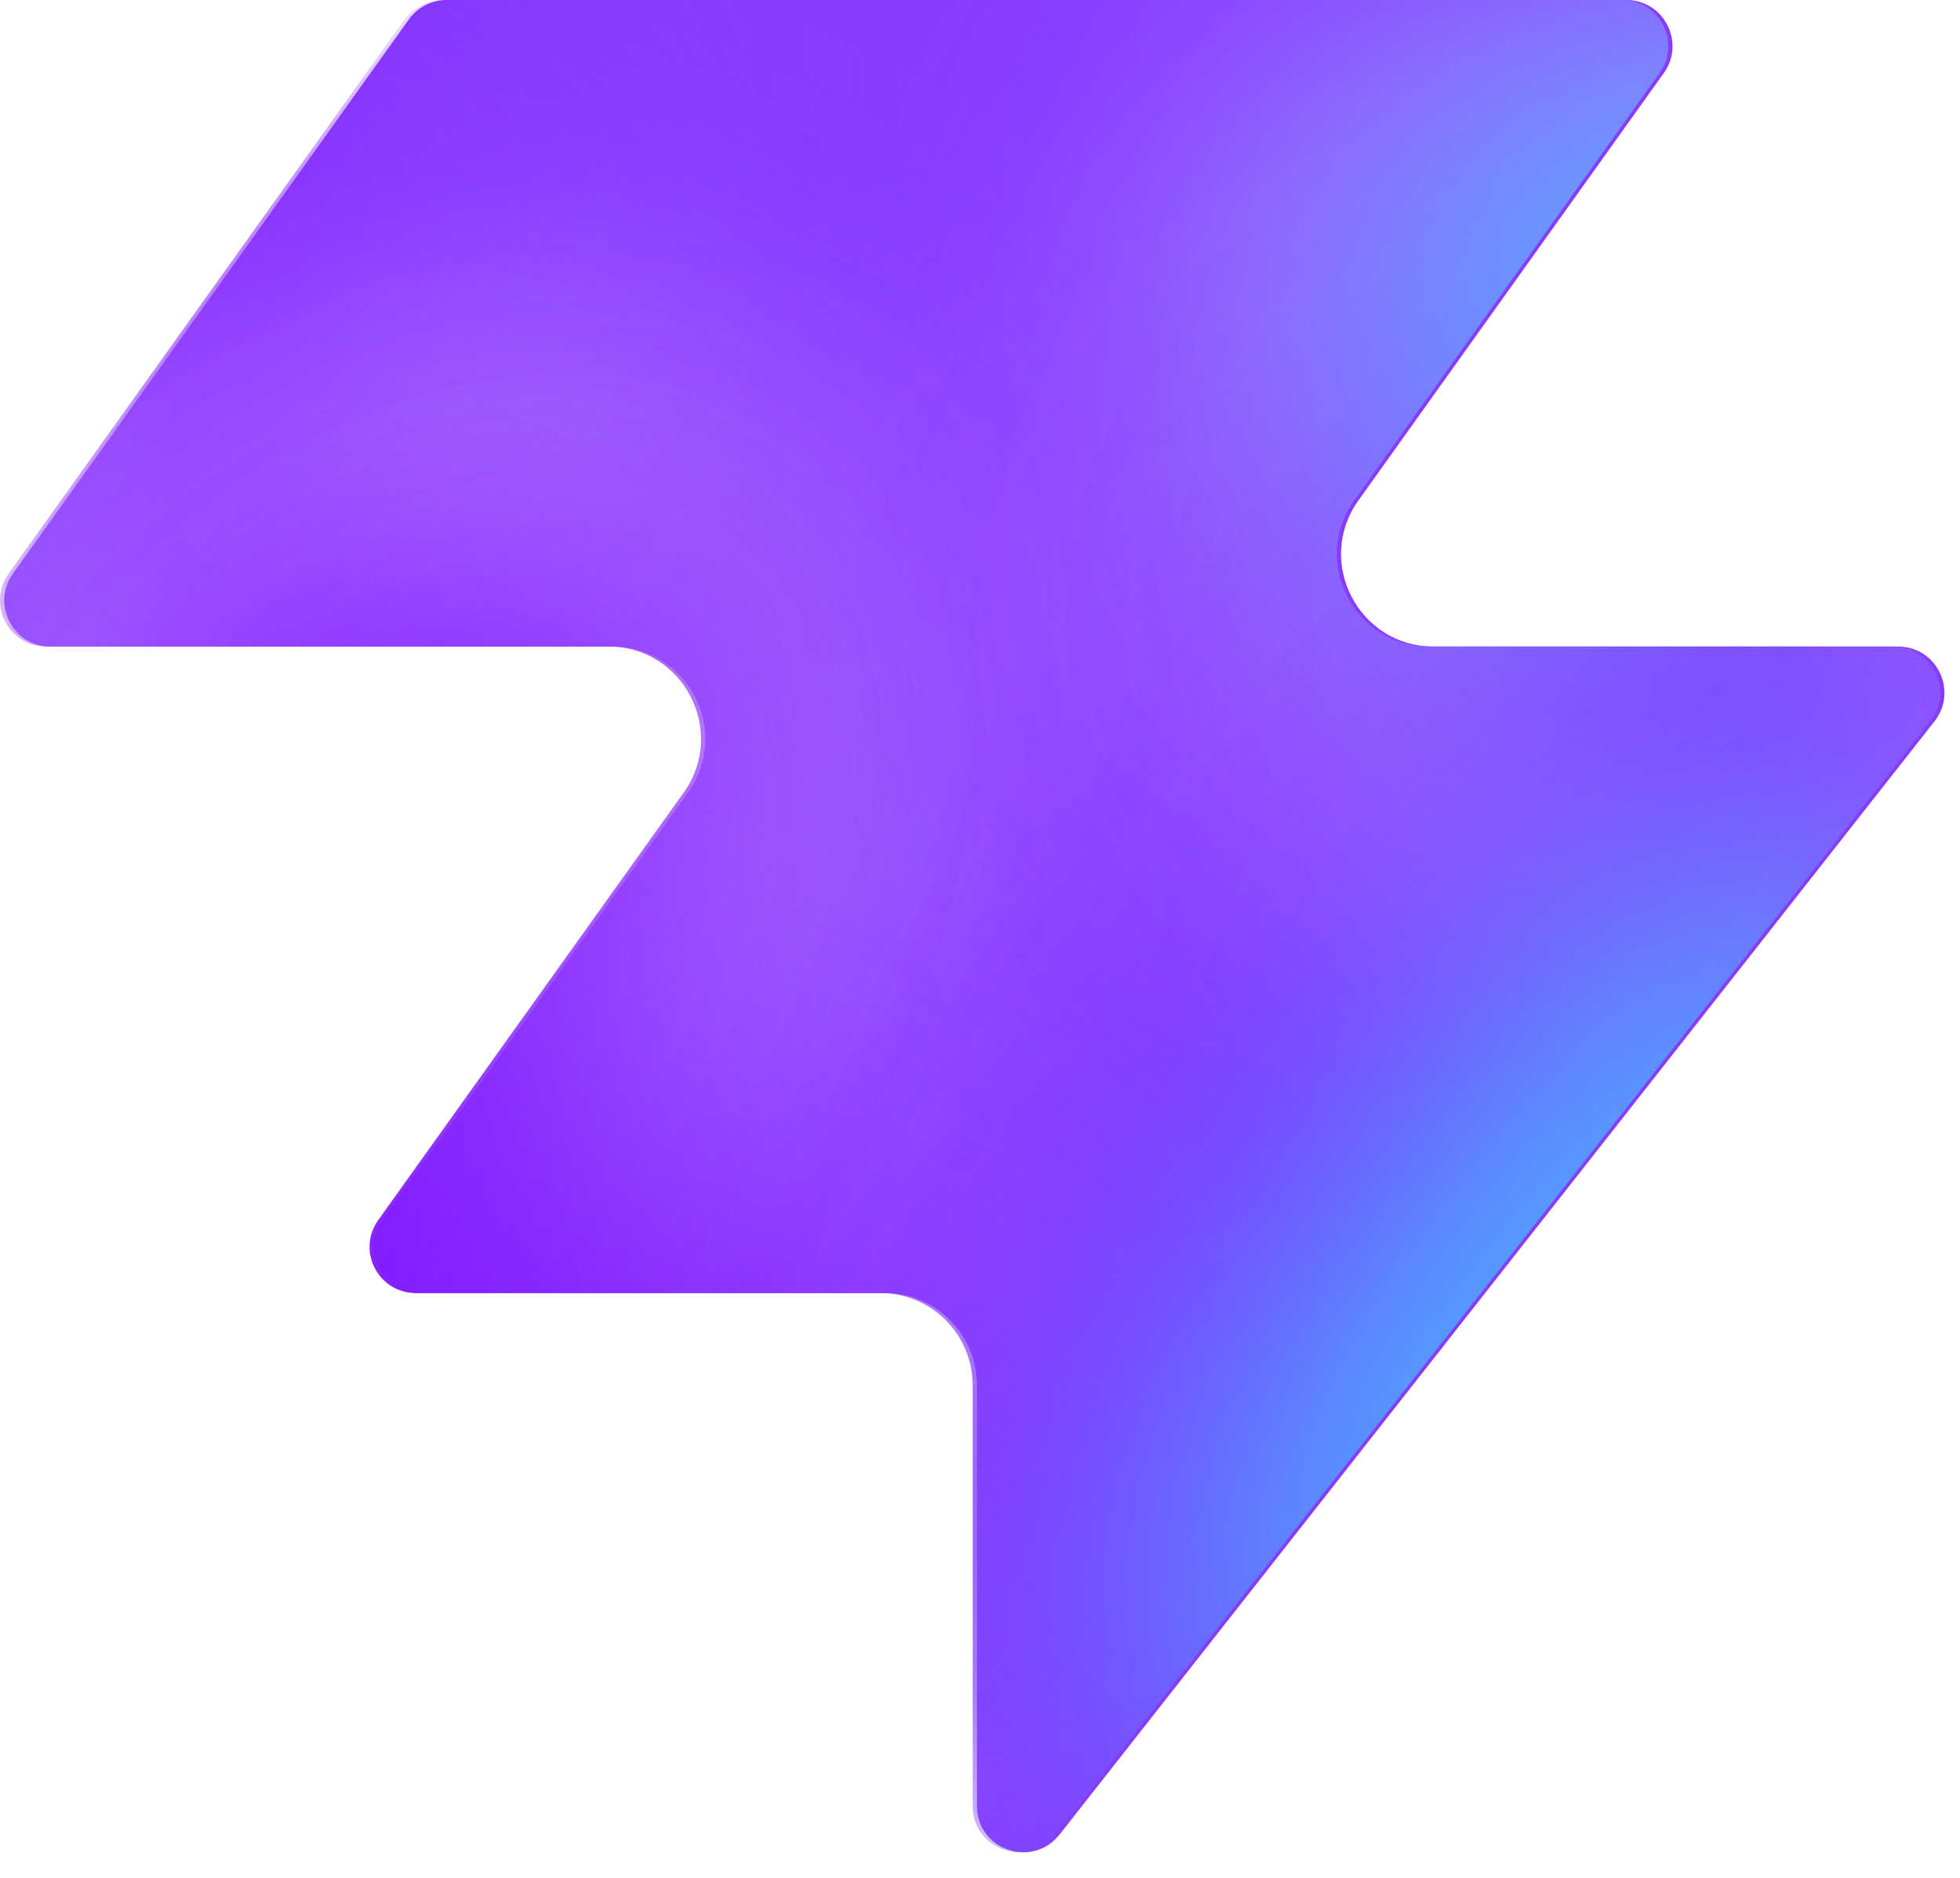
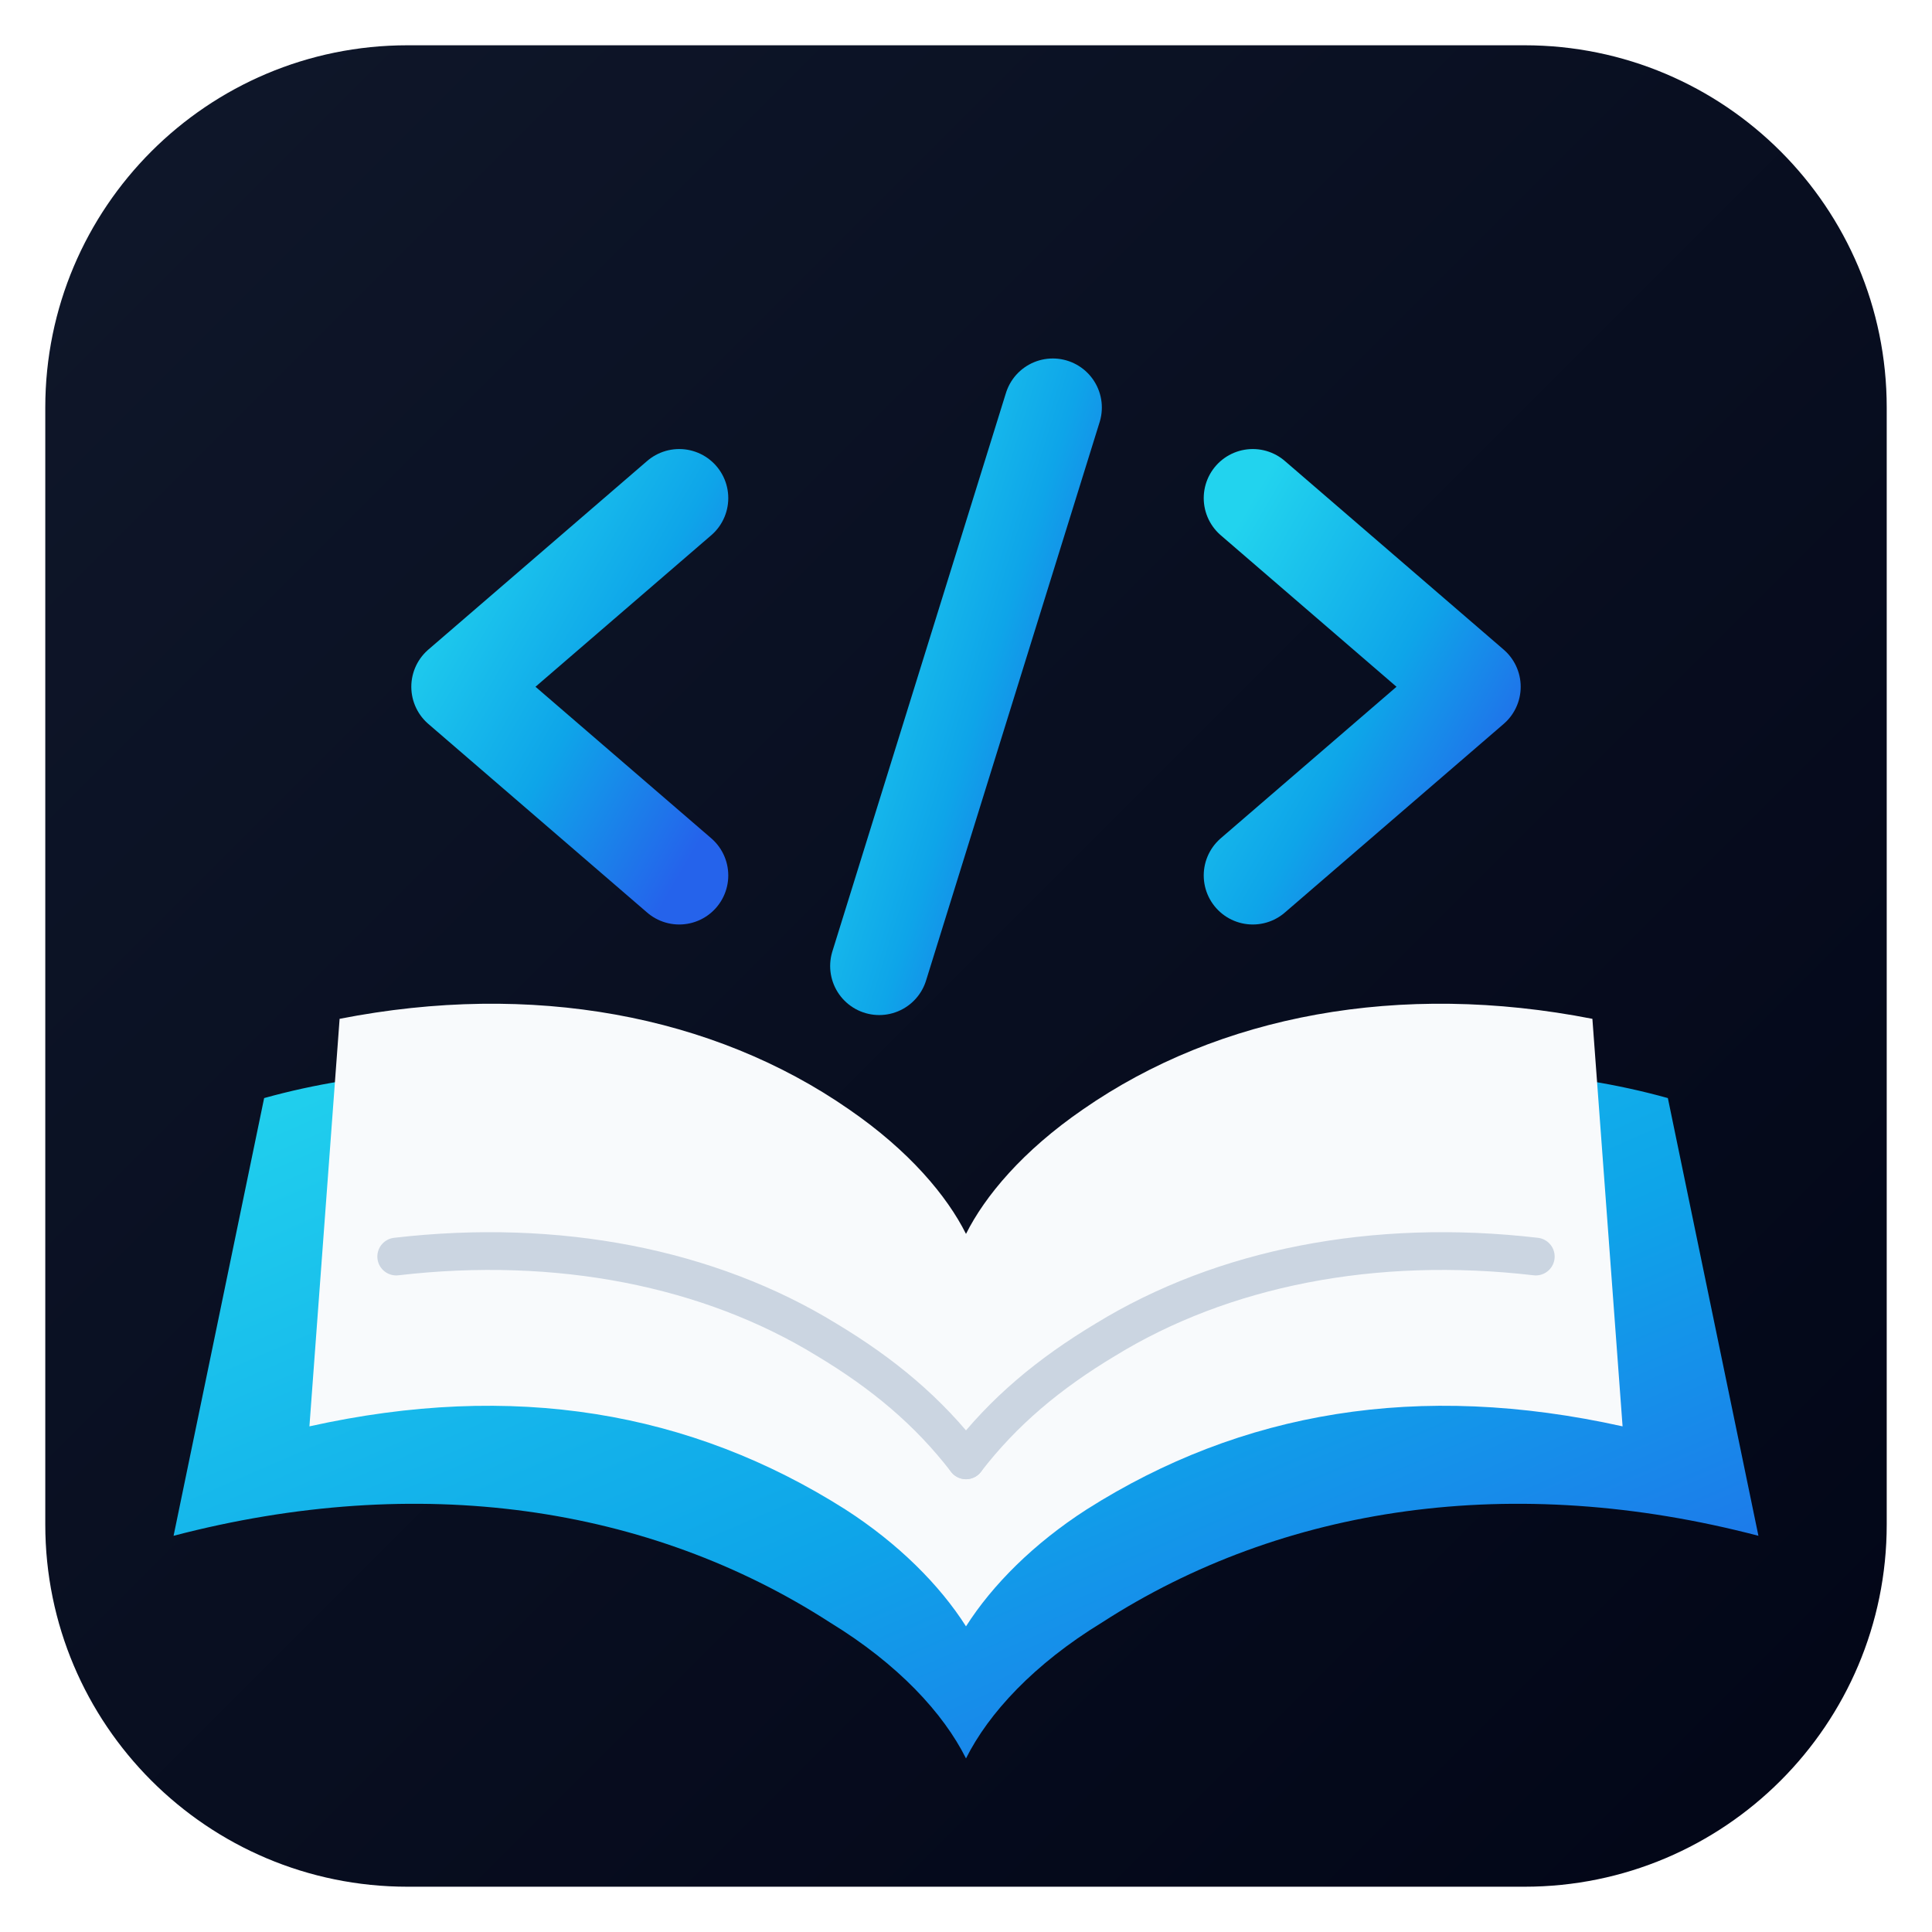
- <svg xmlns="http://www.w3.org/2000/svg" width="48" height="46" fill="none" viewBox="0 0 48 46">
-   <path fill="#863bff" d="M25.946 44.938c-.664.845-2.021.375-2.021-.698V33.937a2.26 2.26 0 0 0-2.262-2.262H10.287c-.92 0-1.456-1.04-.92-1.788l7.48-10.471c1.07-1.497 0-3.578-1.842-3.578H1.237c-.92 0-1.456-1.04-.92-1.788L10.013.474c.214-.297.556-.474.92-.474h28.894c.92 0 1.456 1.04.92 1.788l-7.48 10.471c-1.07 1.498 0 3.579 1.842 3.579h11.377c.943 0 1.473 1.088.89 1.83L25.947 44.94z" style="fill:#863bff;fill:color(display-p3 .525 .23 1);fill-opacity:1" />
-   <mask id="a" width="48" height="46" x="0" y="0" maskUnits="userSpaceOnUse" style="mask-type:alpha">
-     <path fill="#000" d="M25.842 44.938c-.664.844-2.021.375-2.021-.698V33.937a2.26 2.26 0 0 0-2.262-2.262H10.183c-.92 0-1.456-1.04-.92-1.788l7.48-10.471c1.07-1.498 0-3.579-1.842-3.579H1.133c-.92 0-1.456-1.04-.92-1.787L9.91.473c.214-.297.556-.474.92-.474h28.894c.92 0 1.456 1.04.92 1.788l-7.48 10.471c-1.07 1.498 0 3.578 1.842 3.578h11.377c.943 0 1.473 1.088.89 1.832L25.843 44.94z" style="fill:#000;fill-opacity:1" />
-   </mask>
-   <g mask="url(#a)">
-     <g filter="url(#b)">
-       <ellipse cx="5.508" cy="14.704" fill="#ede6ff" rx="5.508" ry="14.704" style="fill:#ede6ff;fill:color(display-p3 .927 .903 1);fill-opacity:1" transform="matrix(.00324 1 1 -.00324 -4.47 31.516)" />
-     </g>
-     <g filter="url(#c)">
-       <ellipse cx="10.399" cy="29.851" fill="#ede6ff" rx="10.399" ry="29.851" style="fill:#ede6ff;fill:color(display-p3 .927 .903 1);fill-opacity:1" transform="matrix(.00324 1 1 -.00324 -39.328 7.883)" />
-     </g>
-     <g filter="url(#d)">
-       <ellipse cx="5.508" cy="30.487" fill="#7e14ff" rx="5.508" ry="30.487" style="fill:#7e14ff;fill:color(display-p3 .492 .077 1);fill-opacity:1" transform="rotate(89.814 -25.913 -14.639)scale(1 -1)" />
-     </g>
-     <g filter="url(#e)">
-       <ellipse cx="5.508" cy="30.599" fill="#7e14ff" rx="5.508" ry="30.599" style="fill:#7e14ff;fill:color(display-p3 .492 .077 1);fill-opacity:1" transform="rotate(89.814 -32.644 -3.334)scale(1 -1)" />
-     </g>
-     <g filter="url(#f)">
-       <ellipse cx="5.508" cy="30.599" fill="#7e14ff" rx="5.508" ry="30.599" style="fill:#7e14ff;fill:color(display-p3 .492 .077 1);fill-opacity:1" transform="matrix(.00324 1 1 -.00324 -34.34 30.47)" />
-     </g>
-     <g filter="url(#g)">
-       <ellipse cx="14.072" cy="22.078" fill="#ede6ff" rx="14.072" ry="22.078" style="fill:#ede6ff;fill:color(display-p3 .927 .903 1);fill-opacity:1" transform="rotate(93.35 24.506 48.493)scale(-1 1)" />
-     </g>
-     <g filter="url(#h)">
-       <ellipse cx="3.47" cy="21.501" fill="#7e14ff" rx="3.47" ry="21.501" style="fill:#7e14ff;fill:color(display-p3 .492 .077 1);fill-opacity:1" transform="rotate(89.009 28.708 47.59)scale(-1 1)" />
-     </g>
-     <g filter="url(#i)">
-       <ellipse cx="3.47" cy="21.501" fill="#7e14ff" rx="3.47" ry="21.501" style="fill:#7e14ff;fill:color(display-p3 .492 .077 1);fill-opacity:1" transform="rotate(89.009 28.708 47.59)scale(-1 1)" />
-     </g>
-     <g filter="url(#j)">
-       <ellipse cx=".387" cy="8.972" fill="#7e14ff" rx="4.407" ry="29.108" style="fill:#7e14ff;fill:color(display-p3 .492 .077 1);fill-opacity:1" transform="rotate(39.51 .387 8.972)" />
-     </g>
-     <g filter="url(#k)">
-       <ellipse cx="47.523" cy="-6.092" fill="#7e14ff" rx="4.407" ry="29.108" style="fill:#7e14ff;fill:color(display-p3 .492 .077 1);fill-opacity:1" transform="rotate(37.892 47.523 -6.092)" />
-     </g>
-     <g filter="url(#l)">
-       <ellipse cx="41.412" cy="6.333" fill="#47bfff" rx="5.971" ry="9.665" style="fill:#47bfff;fill:color(display-p3 .28 .748 1);fill-opacity:1" transform="rotate(37.892 41.412 6.333)" />
-     </g>
-     <g filter="url(#m)">
-       <ellipse cx="-1.879" cy="38.332" fill="#7e14ff" rx="4.407" ry="29.108" style="fill:#7e14ff;fill:color(display-p3 .492 .077 1);fill-opacity:1" transform="rotate(37.892 -1.88 38.332)" />
-     </g>
-     <g filter="url(#n)">
-       <ellipse cx="-1.879" cy="38.332" fill="#7e14ff" rx="4.407" ry="29.108" style="fill:#7e14ff;fill:color(display-p3 .492 .077 1);fill-opacity:1" transform="rotate(37.892 -1.88 38.332)" />
-     </g>
-     <g filter="url(#o)">
-       <ellipse cx="35.651" cy="29.907" fill="#7e14ff" rx="4.407" ry="29.108" style="fill:#7e14ff;fill:color(display-p3 .492 .077 1);fill-opacity:1" transform="rotate(37.892 35.651 29.907)" />
-     </g>
-     <g filter="url(#p)">
-       <ellipse cx="38.418" cy="32.4" fill="#47bfff" rx="5.971" ry="15.297" style="fill:#47bfff;fill:color(display-p3 .28 .748 1);fill-opacity:1" transform="rotate(37.892 38.418 32.4)" />
-     </g>
+ <svg xmlns="http://www.w3.org/2000/svg" viewBox="0 0 512 512" role="img" aria-labelledby="title desc">
+   <defs>
+     <linearGradient id="bg" x1="0" y1="0" x2="1" y2="1">
+       <stop offset="0%" stop-color="#0f172a" />
+       <stop offset="100%" stop-color="#020617" />
+     </linearGradient>
+     <linearGradient id="blue" x1="0" y1="0" x2="1" y2="1">
+       <stop offset="0%" stop-color="#22d3ee" />
+       <stop offset="55%" stop-color="#0ea5e9" />
+       <stop offset="100%" stop-color="#2563eb" />
+     </linearGradient>
+   </defs>
+   <rect x="12" y="12" width="488" height="488" rx="96" fill="url(#bg)" />
+   <g fill="none" stroke="url(#blue)" stroke-width="26" stroke-linecap="round" stroke-linejoin="round">
+     <path d="M180 132l-58 50 58 50" />
+     <path d="M332 132l58 50-58 50" />
+     <path d="M279 108l-46 148" />
  </g>
-   <defs>
-     <filter id="b" width="60.045" height="41.654" x="-19.77" y="16.149" color-interpolation-filters="sRGB" filterUnits="userSpaceOnUse">
-       <feFlood flood-opacity="0" result="BackgroundImageFix" />
-       <feBlend in="SourceGraphic" in2="BackgroundImageFix" result="shape" />
-       <feGaussianBlur result="effect1_foregroundBlur_2002_17158" stdDeviation="7.659" />
-     </filter>
-     <filter id="c" width="90.34" height="51.437" x="-54.613" y="-7.533" color-interpolation-filters="sRGB" filterUnits="userSpaceOnUse">
-       <feFlood flood-opacity="0" result="BackgroundImageFix" />
-       <feBlend in="SourceGraphic" in2="BackgroundImageFix" result="shape" />
-       <feGaussianBlur result="effect1_foregroundBlur_2002_17158" stdDeviation="7.659" />
-     </filter>
-     <filter id="d" width="79.355" height="29.4" x="-49.64" y="2.03" color-interpolation-filters="sRGB" filterUnits="userSpaceOnUse">
-       <feFlood flood-opacity="0" result="BackgroundImageFix" />
-       <feBlend in="SourceGraphic" in2="BackgroundImageFix" result="shape" />
-       <feGaussianBlur result="effect1_foregroundBlur_2002_17158" stdDeviation="4.596" />
-     </filter>
-     <filter id="e" width="79.579" height="29.4" x="-45.045" y="20.029" color-interpolation-filters="sRGB" filterUnits="userSpaceOnUse">
-       <feFlood flood-opacity="0" result="BackgroundImageFix" />
-       <feBlend in="SourceGraphic" in2="BackgroundImageFix" result="shape" />
-       <feGaussianBlur result="effect1_foregroundBlur_2002_17158" stdDeviation="4.596" />
-     </filter>
-     <filter id="f" width="79.579" height="29.4" x="-43.513" y="21.178" color-interpolation-filters="sRGB" filterUnits="userSpaceOnUse">
-       <feFlood flood-opacity="0" result="BackgroundImageFix" />
-       <feBlend in="SourceGraphic" in2="BackgroundImageFix" result="shape" />
-       <feGaussianBlur result="effect1_foregroundBlur_2002_17158" stdDeviation="4.596" />
-     </filter>
-     <filter id="g" width="74.749" height="58.852" x="15.756" y="-17.901" color-interpolation-filters="sRGB" filterUnits="userSpaceOnUse">
-       <feFlood flood-opacity="0" result="BackgroundImageFix" />
-       <feBlend in="SourceGraphic" in2="BackgroundImageFix" result="shape" />
-       <feGaussianBlur result="effect1_foregroundBlur_2002_17158" stdDeviation="7.659" />
-     </filter>
-     <filter id="h" width="61.377" height="25.362" x="23.548" y="2.284" color-interpolation-filters="sRGB" filterUnits="userSpaceOnUse">
-       <feFlood flood-opacity="0" result="BackgroundImageFix" />
-       <feBlend in="SourceGraphic" in2="BackgroundImageFix" result="shape" />
-       <feGaussianBlur result="effect1_foregroundBlur_2002_17158" stdDeviation="4.596" />
-     </filter>
-     <filter id="i" width="61.377" height="25.362" x="23.548" y="2.284" color-interpolation-filters="sRGB" filterUnits="userSpaceOnUse">
-       <feFlood flood-opacity="0" result="BackgroundImageFix" />
-       <feBlend in="SourceGraphic" in2="BackgroundImageFix" result="shape" />
-       <feGaussianBlur result="effect1_foregroundBlur_2002_17158" stdDeviation="4.596" />
-     </filter>
-     <filter id="j" width="56.045" height="63.649" x="-27.636" y="-22.853" color-interpolation-filters="sRGB" filterUnits="userSpaceOnUse">
-       <feFlood flood-opacity="0" result="BackgroundImageFix" />
-       <feBlend in="SourceGraphic" in2="BackgroundImageFix" result="shape" />
-       <feGaussianBlur result="effect1_foregroundBlur_2002_17158" stdDeviation="4.596" />
-     </filter>
-     <filter id="k" width="54.814" height="64.646" x="20.116" y="-38.415" color-interpolation-filters="sRGB" filterUnits="userSpaceOnUse">
-       <feFlood flood-opacity="0" result="BackgroundImageFix" />
-       <feBlend in="SourceGraphic" in2="BackgroundImageFix" result="shape" />
-       <feGaussianBlur result="effect1_foregroundBlur_2002_17158" stdDeviation="4.596" />
-     </filter>
-     <filter id="l" width="33.541" height="35.313" x="24.641" y="-11.323" color-interpolation-filters="sRGB" filterUnits="userSpaceOnUse">
-       <feFlood flood-opacity="0" result="BackgroundImageFix" />
-       <feBlend in="SourceGraphic" in2="BackgroundImageFix" result="shape" />
-       <feGaussianBlur result="effect1_foregroundBlur_2002_17158" stdDeviation="4.596" />
-     </filter>
-     <filter id="m" width="54.814" height="64.646" x="-29.286" y="6.009" color-interpolation-filters="sRGB" filterUnits="userSpaceOnUse">
-       <feFlood flood-opacity="0" result="BackgroundImageFix" />
-       <feBlend in="SourceGraphic" in2="BackgroundImageFix" result="shape" />
-       <feGaussianBlur result="effect1_foregroundBlur_2002_17158" stdDeviation="4.596" />
-     </filter>
-     <filter id="n" width="54.814" height="64.646" x="-29.286" y="6.009" color-interpolation-filters="sRGB" filterUnits="userSpaceOnUse">
-       <feFlood flood-opacity="0" result="BackgroundImageFix" />
-       <feBlend in="SourceGraphic" in2="BackgroundImageFix" result="shape" />
-       <feGaussianBlur result="effect1_foregroundBlur_2002_17158" stdDeviation="4.596" />
-     </filter>
-     <filter id="o" width="54.814" height="64.646" x="8.244" y="-2.416" color-interpolation-filters="sRGB" filterUnits="userSpaceOnUse">
-       <feFlood flood-opacity="0" result="BackgroundImageFix" />
-       <feBlend in="SourceGraphic" in2="BackgroundImageFix" result="shape" />
-       <feGaussianBlur result="effect1_foregroundBlur_2002_17158" stdDeviation="4.596" />
-     </filter>
-     <filter id="p" width="39.409" height="43.623" x="18.713" y="10.588" color-interpolation-filters="sRGB" filterUnits="userSpaceOnUse">
-       <feFlood flood-opacity="0" result="BackgroundImageFix" />
-       <feBlend in="SourceGraphic" in2="BackgroundImageFix" result="shape" />
-       <feGaussianBlur result="effect1_foregroundBlur_2002_17158" stdDeviation="4.596" />
-     </filter>
-   </defs>
+   <path d="M70 291c54-15 112-5 154 24 15 10 26 21 32 31 6-10 17-21 32-31 42-29 100-39 154-24l24 116c-65-17-126-8-174 23-18 11-30 24-36 36-6-12-18-25-36-36-48-31-109-40-174-23z" fill="url(#blue)" />
+   <path d="M90 270c51-10 99-1 135 24 16 11 26 23 31 33v104c-7-11-18-22-32-31-41-26-88-34-142-22z" fill="#f8fafc" />
+   <path d="M422 270c-51-10-99-1-135 24-16 11-26 23-31 33v104c7-11 18-22 32-31 41-26 88-34 142-22z" fill="#f8fafc" />
+   <path d="M105 333c43-5 83 3 114 22 15 9 27 19 37 32" fill="none" stroke="#cbd5e1" stroke-width="10" stroke-linecap="round" />
+   <path d="M407 333c-43-5-83 3-114 22-15 9-27 19-37 32" fill="none" stroke="#cbd5e1" stroke-width="10" stroke-linecap="round" />
</svg>
